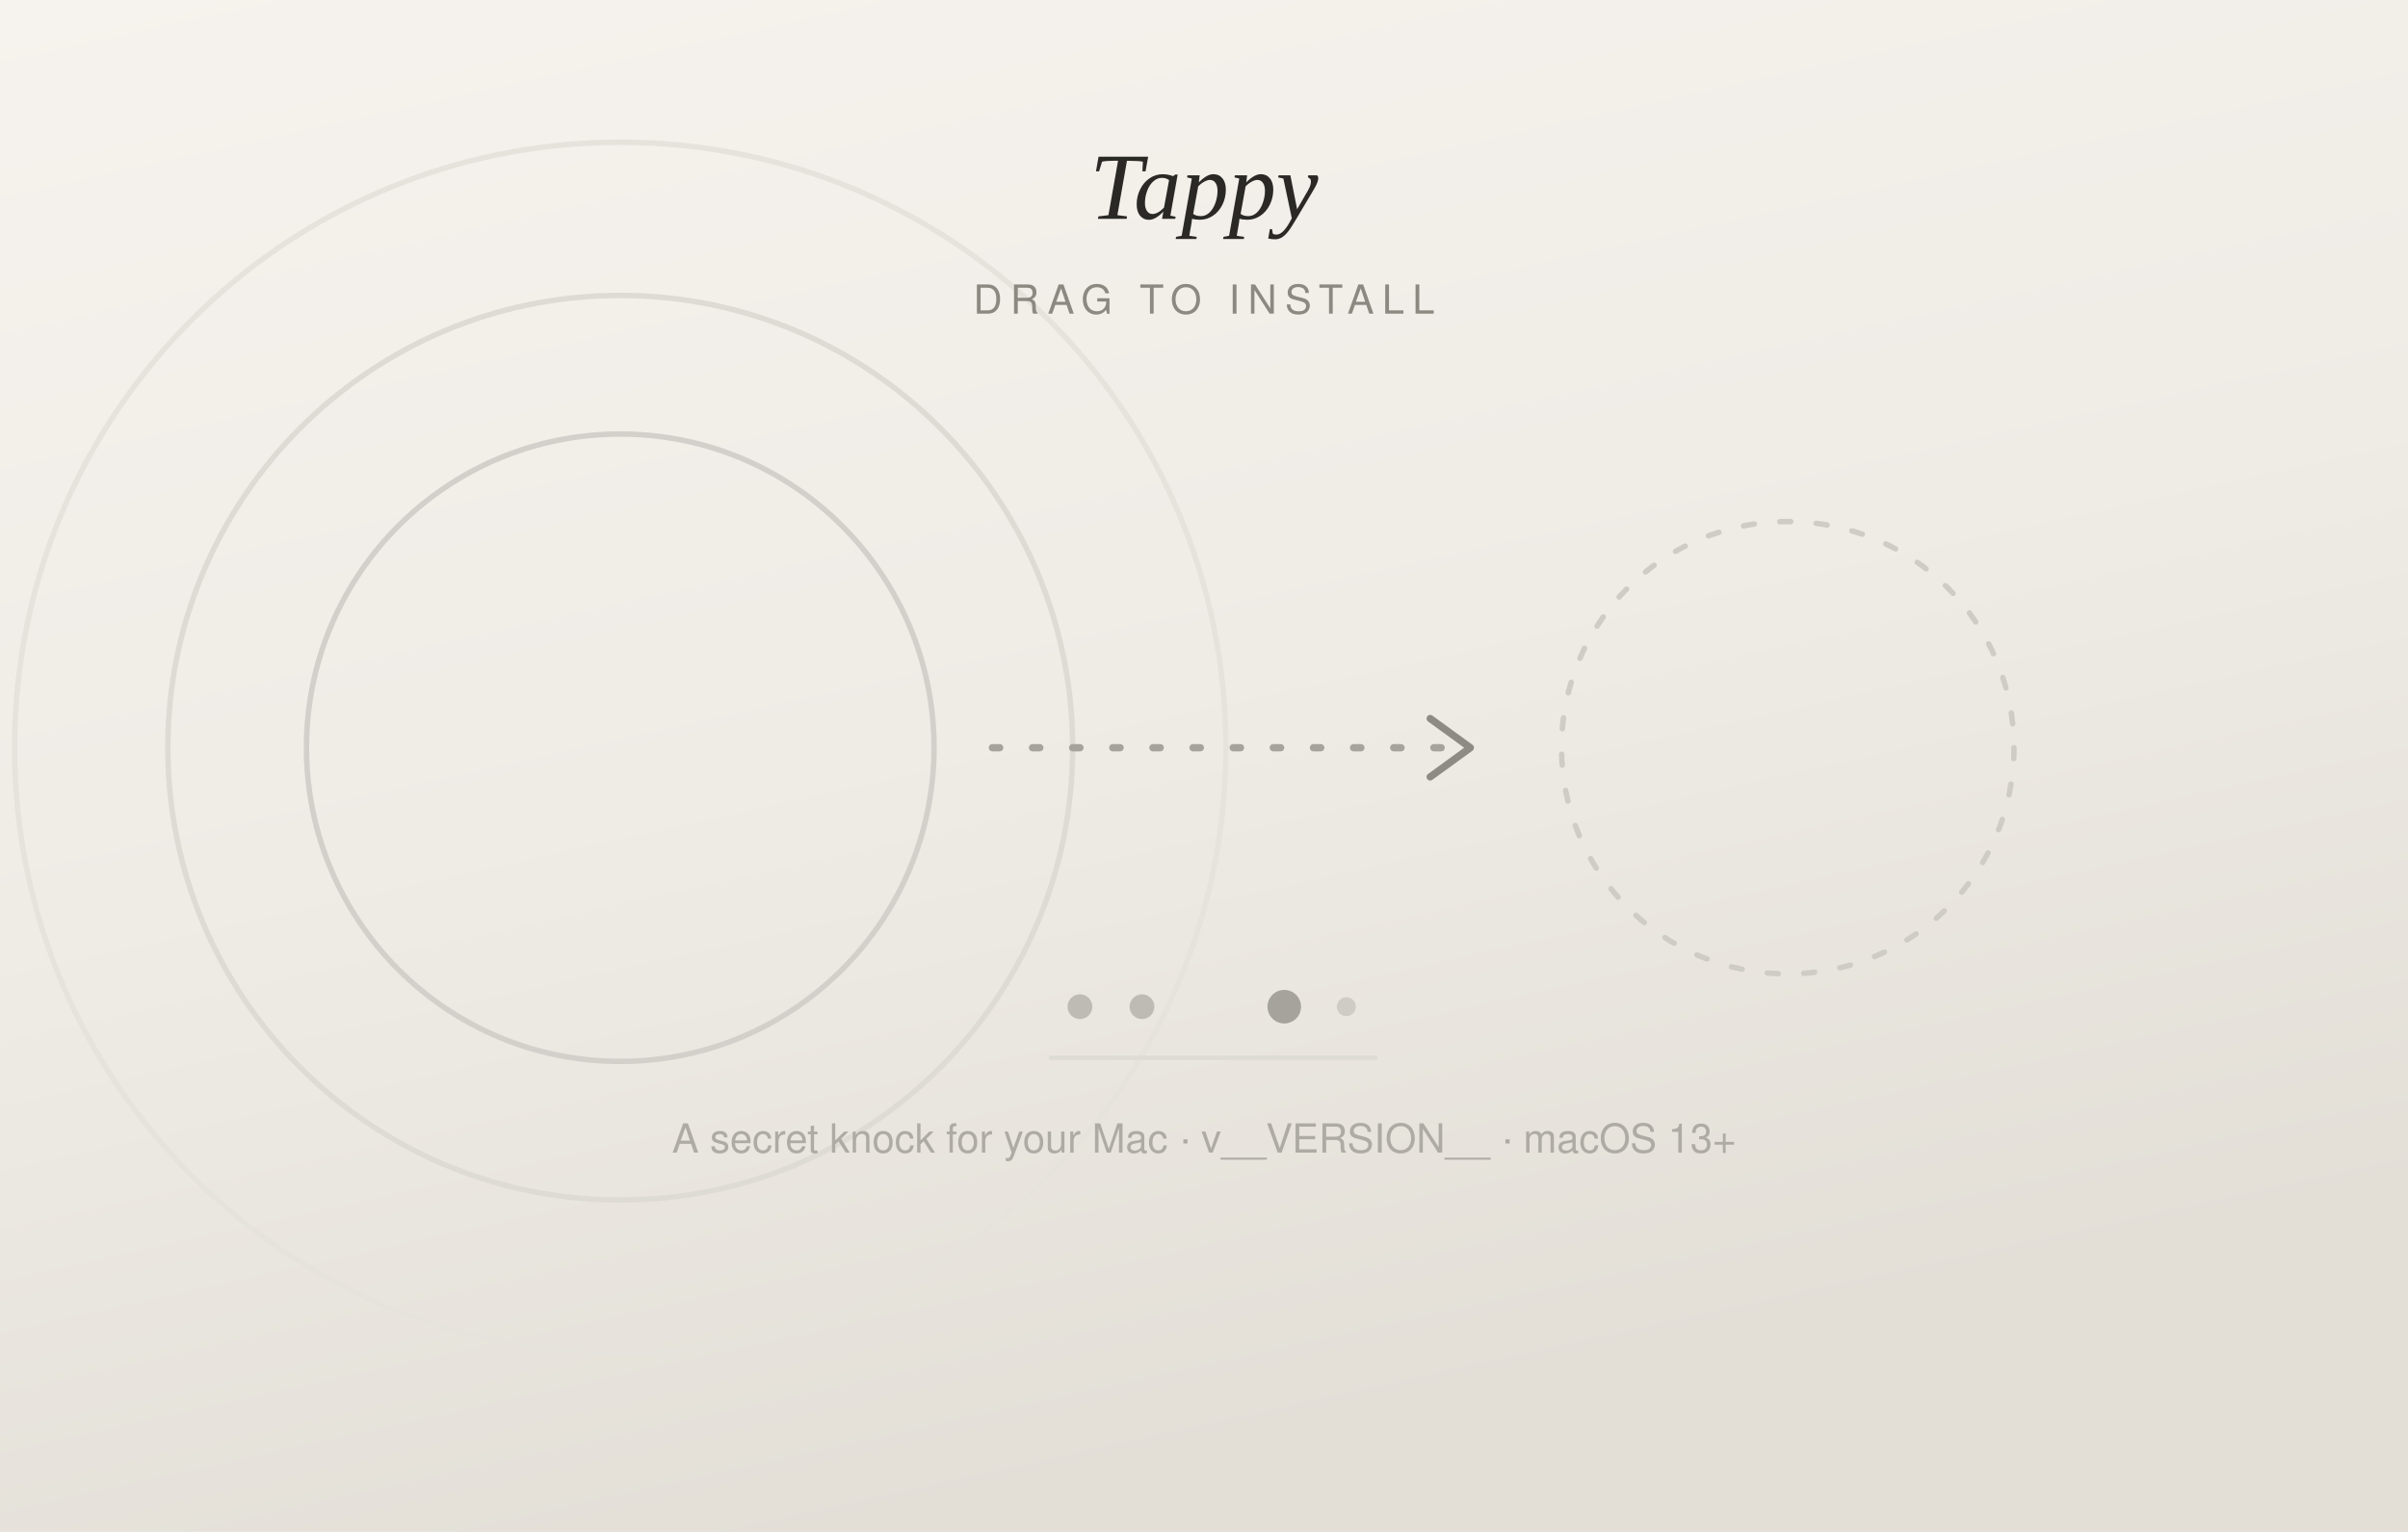
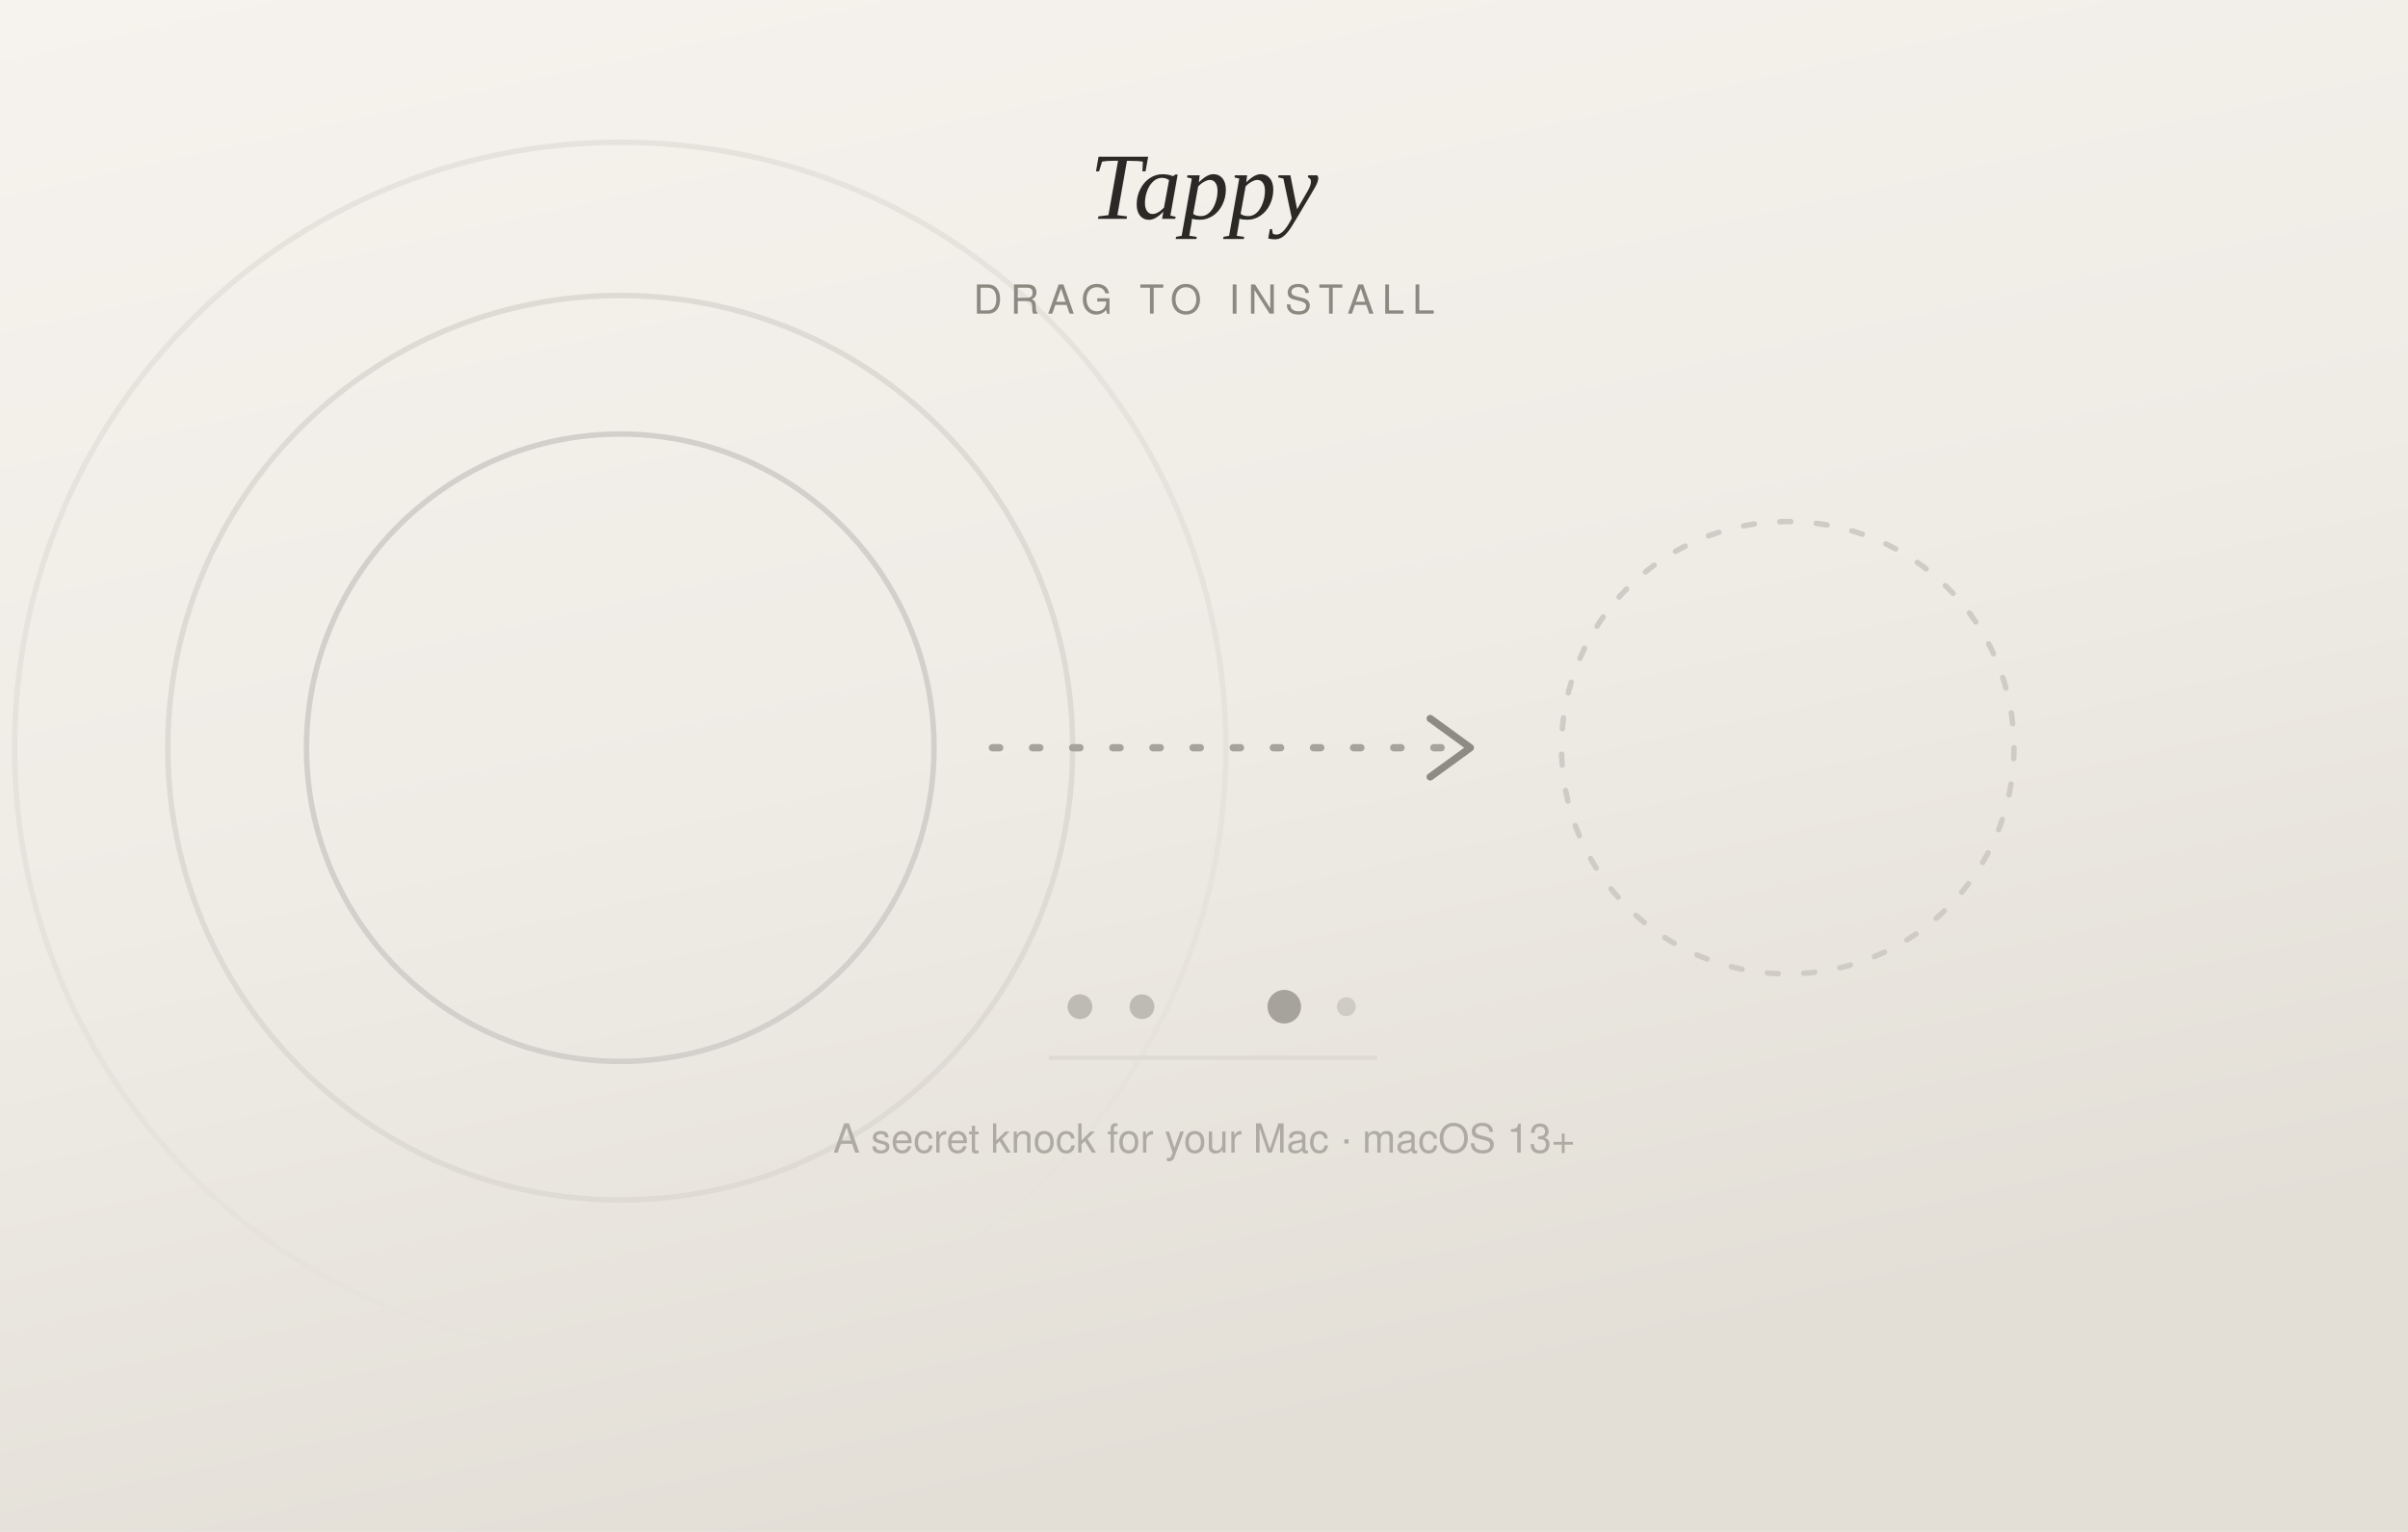
<svg xmlns="http://www.w3.org/2000/svg" viewBox="0 0 660 420" width="660" height="420" role="img">
  <defs>
    <linearGradient id="paper" x1="0" y1="0" x2=".35" y2="1">
      <stop offset="0%" stop-color="#F6F3EE" />
      <stop offset="55%" stop-color="#EFECE6" />
      <stop offset="100%" stop-color="#E3DFD7" />
    </linearGradient>
  </defs>
  <rect width="660" height="420" fill="url(#paper)" />
  <g fill="none" stroke-width="1.5">
    <circle cx="170" cy="205" r="86" stroke="#D3D0CB" />
    <circle cx="170" cy="205" r="124" stroke="#DEDBD5" />
    <circle cx="170" cy="205" r="166" stroke="#E6E3DD" />
  </g>
  <circle cx="490" cy="205" r="62" fill="none" stroke="#CFCCC6" stroke-width="1.5" stroke-dasharray="3 7" stroke-linecap="round" />
  <g fill="none" stroke="#A6A39D" stroke-width="2" stroke-linecap="round">
    <path d="M272 205 H398" stroke-dasharray="2 9" />
    <path d="M392 197 L403 205 L392 213" stroke="#8E8B85" stroke-linejoin="round" />
  </g>
  <text x="330" y="60" text-anchor="middle" font-family="Georgia, 'Times New Roman', serif" font-size="26" font-style="italic" fill="#2A2926">Tappy</text>
  <text x="330" y="86" text-anchor="middle" font-family="'Helvetica Neue', Helvetica, Arial, sans-serif" font-size="11" letter-spacing="2.2" fill="#8C8981">DRAG TO INSTALL</text>
  <g fill="#BEBBB5">
    <circle cx="296" cy="276" r="3.4" />
    <circle cx="313" cy="276" r="3.4" />
    <circle cx="352" cy="276" r="4.6" fill="#A6A39D" />
    <circle cx="369" cy="276" r="2.6" fill="#CFCCC6" />
  </g>
  <path d="M288 290 H377" stroke="#DEDBD5" stroke-width="1.2" stroke-linecap="round" fill="none" />
-   <text x="330" y="316" text-anchor="middle" font-family="'Helvetica Neue', Helvetica, Arial, sans-serif" font-size="11" fill="#AEABA4">A secret knock for your Mac · v__VERSION__ · macOS 13+</text>
+   <text x="330" y="316" text-anchor="middle" font-family="'Helvetica Neue', Helvetica, Arial, sans-serif" font-size="11" fill="#AEABA4">A secret knock for your Mac · macOS 13+</text>
</svg>
